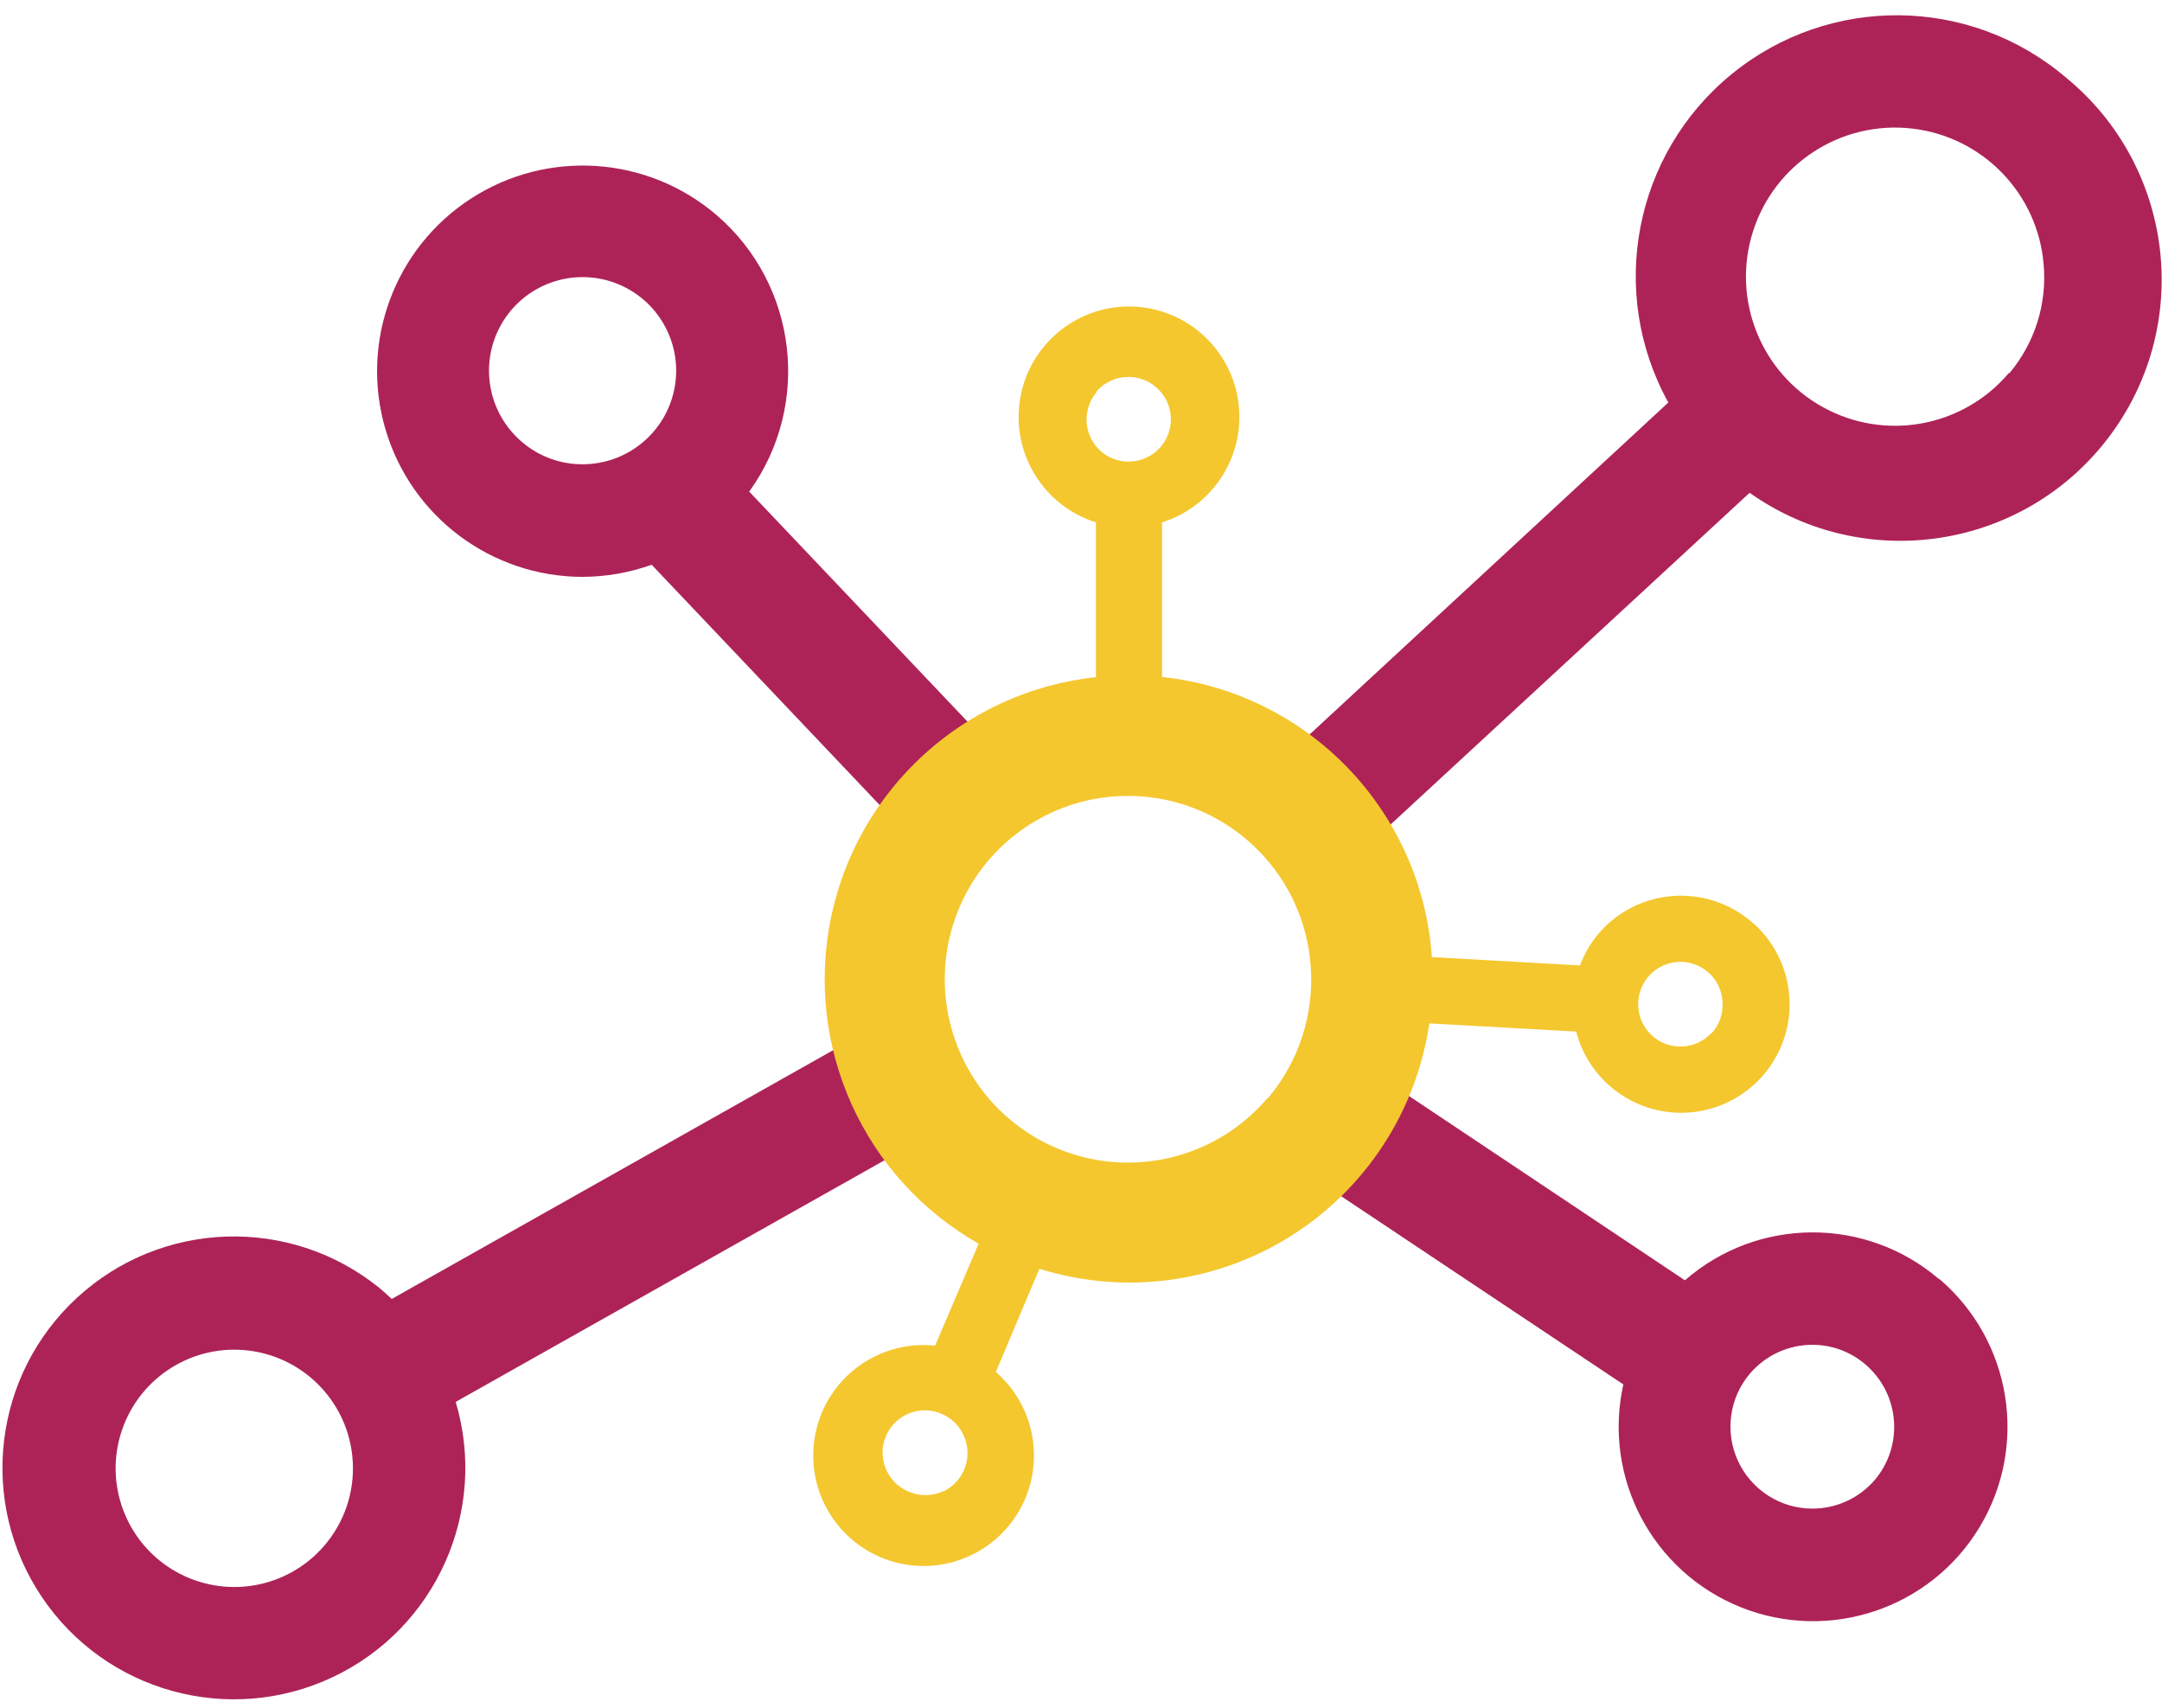
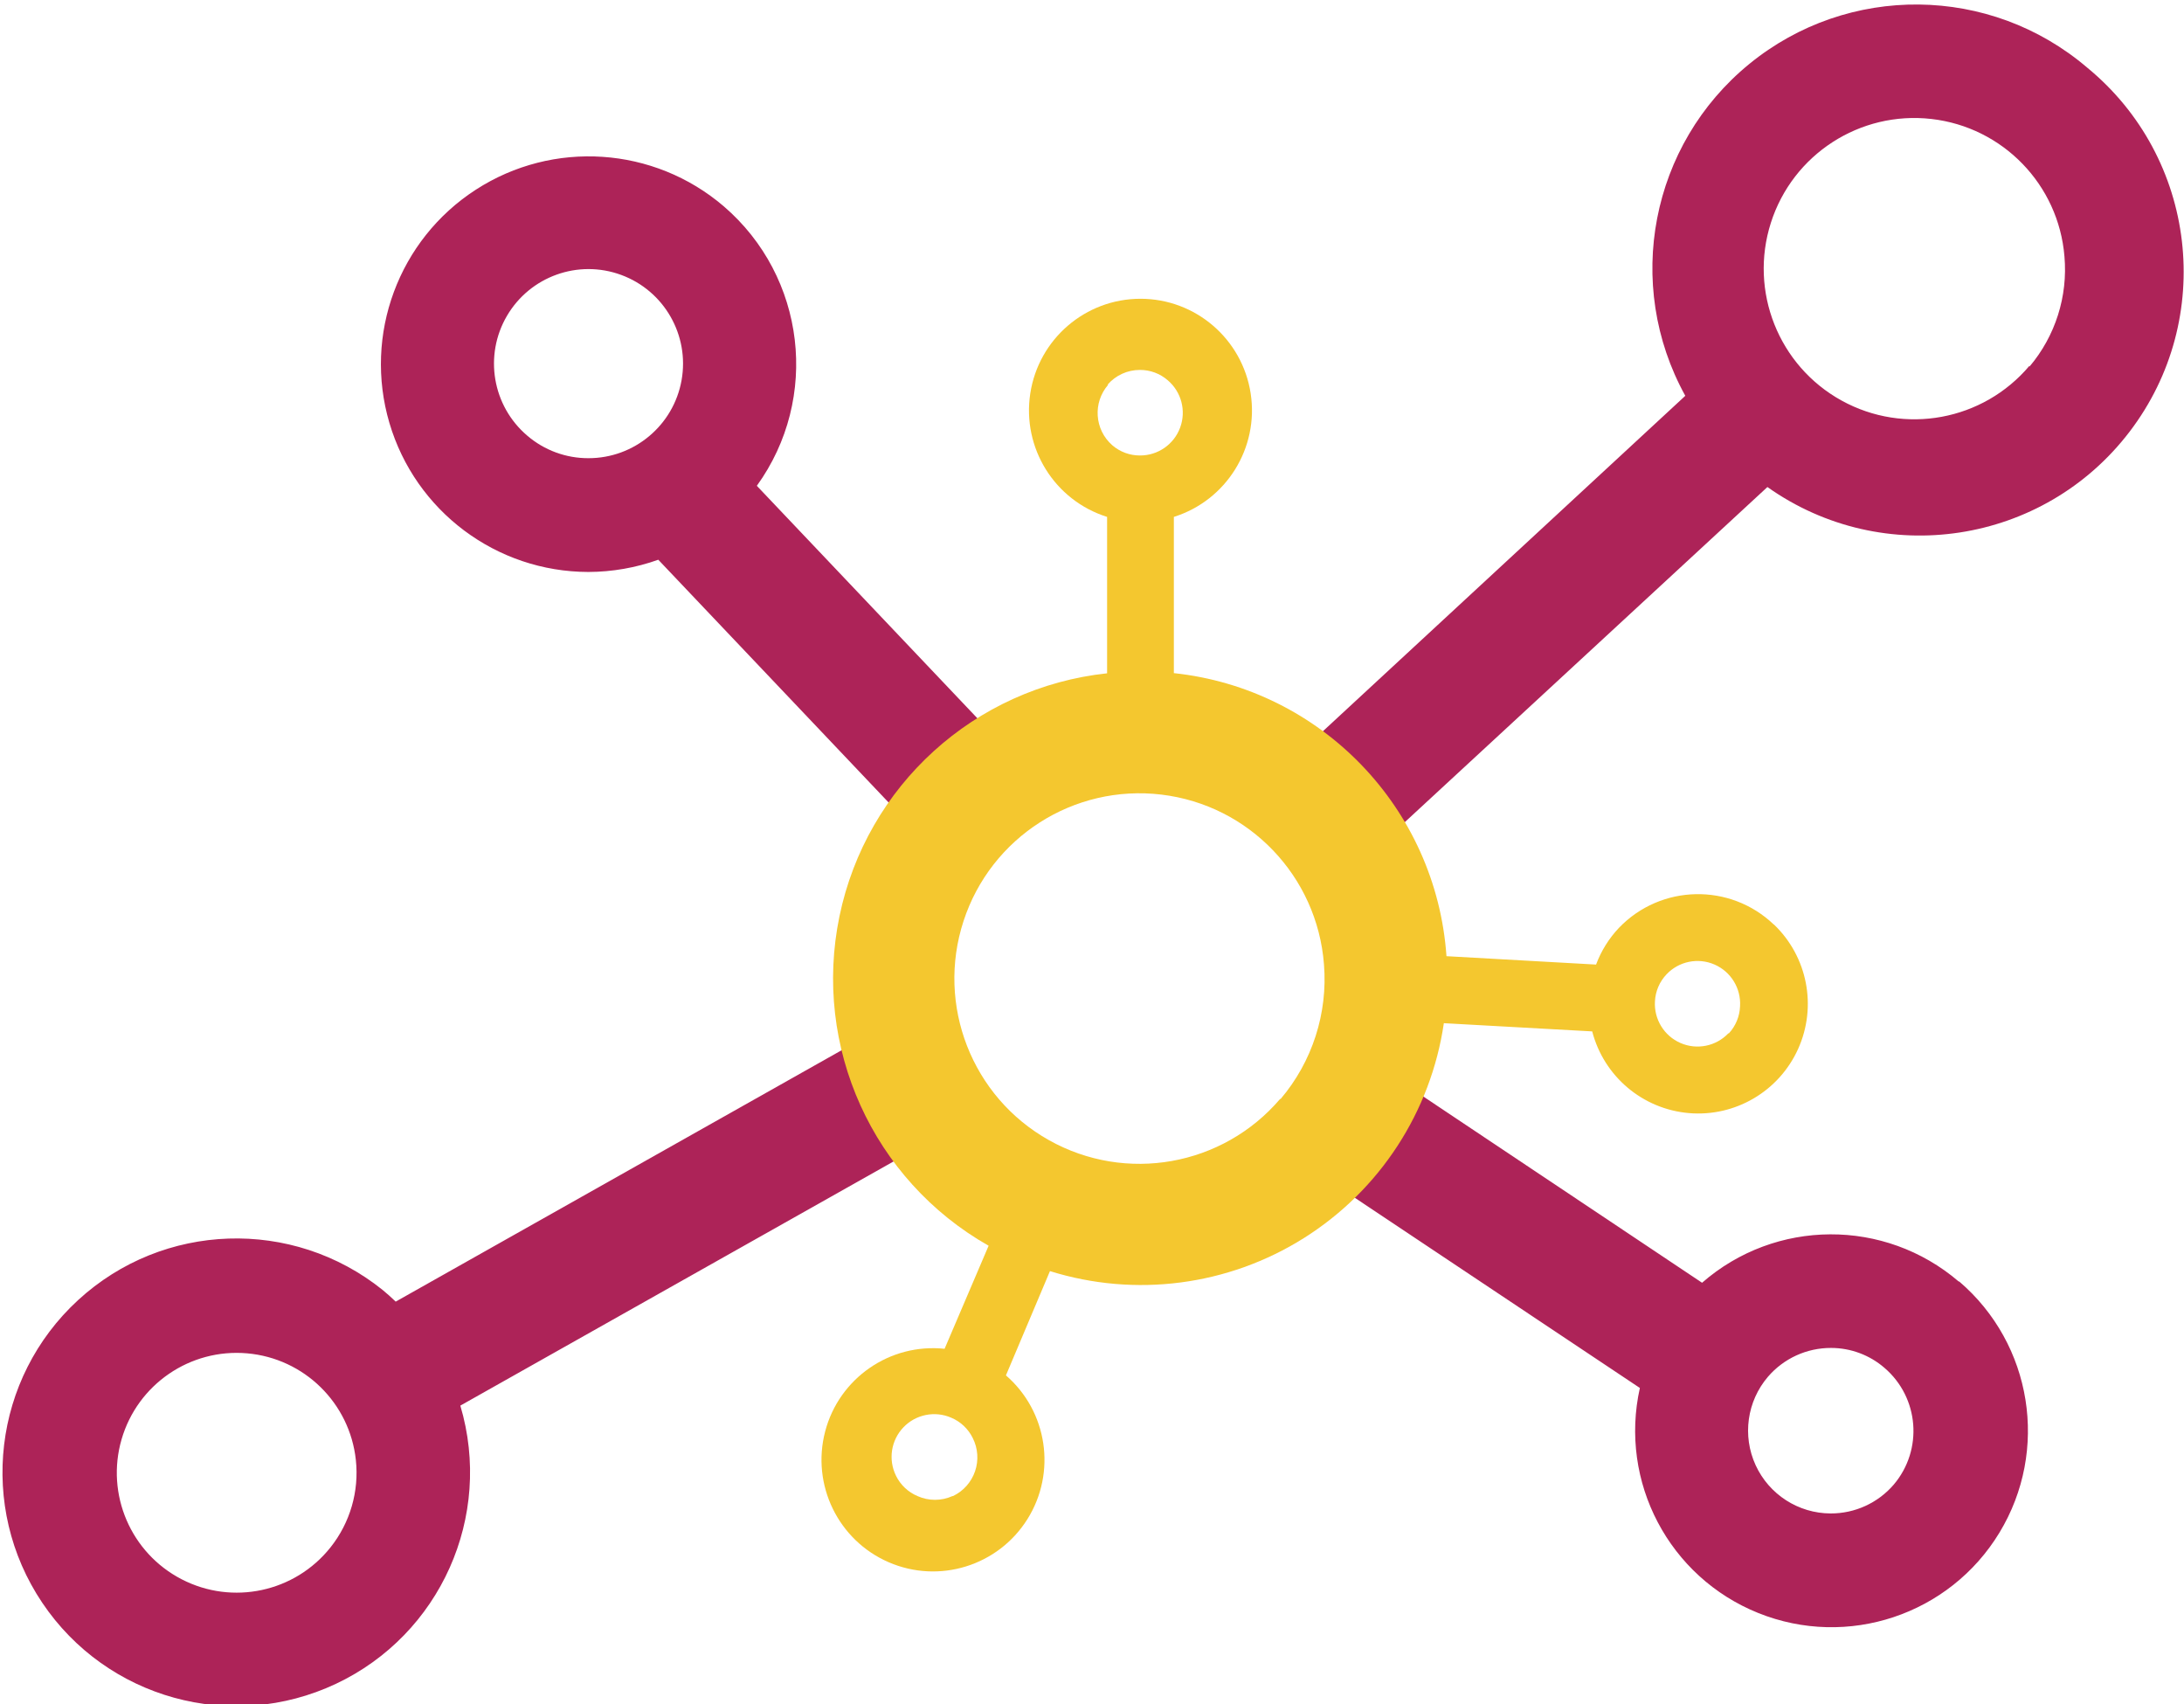
- <svg xmlns="http://www.w3.org/2000/svg" data-name="Ebene 1" viewBox="0 0 125 97.5" width="500" height="395">
+ <svg xmlns="http://www.w3.org/2000/svg" data-name="Ebene 1" viewBox="0 0 125 97.5" width="250" height="195">
  <path class="fade" d="m 41.427,11.807 a 11.89,11.89 0 1 0 -7.75,20.92 12,12 0 0 0 4,-0.7 l 15.81,16.66 a 13.45,13.45 0 0 1 5.08,-4.82 l -15.25,-16.07 a 11.9,11.9 0 0 0 -1.89,-15.99 z m -11.25,13.12 a 5.41,5.41 0 1 1 3.5,1.29 5.35,5.35 0 0 1 -3.5,-1.29 z m 20.86,33.55 -28.39,16 c -0.24,-0.23 -0.49,-0.46 -0.75,-0.67 a 13.38,13.38 0 1 0 4.45,6.62 l 28.13,-15.85 a 14,14 0 0 1 -3.44,-6.1 z m -32.12,30.06 a 6.86,6.86 0 1 1 1.45,-5 6.85,6.85 0 0 1 -1.45,5 z M 119.457,3.867 A 15.09,15.09 0 0 0 96.457,22.647 l -23.44,21.69 a 13.58,13.58 0 0 1 4.75,5.14 l 23.39,-21.61 A 15.1,15.1 0 0 0 119.457,3.867 Z m -3.3,17.06 a 8.62,8.62 0 1 1 2,-6.26 8.6,8.6 0 0 1 -2,6.31 z m -4.05,52.4 a 11.23,11.23 0 0 0 -14.69,0.07 l -18.76,-12.53 a 13.56,13.56 0 0 1 -3.9,5.81 l 19.1,12.74 a 11.24,11.24 0 1 0 18.28,-6.09 z m -3.72,11.62 a 4.74,4.74 0 0 1 -3.61,1.65 4.74,4.74 0 0 1 -3.59,-7.82 4.74,4.74 0 0 1 3.61,-1.65 4.67,4.67 0 0 1 3.06,1.14 4.75,4.75 0 0 1 0.53,6.68 z" fill="#ad2358" />
  <path class="spin" fill="#f4c72f" d="m 101.521,52.899 a 6.281,6.286 0 0 0 -8.861,0.19 6.211,6.216 0 0 0 -1.31,2.102 L 82.788,54.711 A 17.503,17.518 0 0 0 67.185,38.515 v -8.939 a 6.381,6.387 0 1 0 -3.821,0 v 8.949 a 17.553,17.568 0 0 0 -6.781,32.754 l -2.52,5.896 a 6.381,6.387 0 1 0 3.511,1.522 l 2.52,-5.966 A 17.513,17.528 0 0 0 82.638,58.545 l 8.491,0.47 A 6.271,6.276 0 1 0 101.531,52.899 Z M 54.513,85.603 a 2.44,2.442 0 0 1 -2,0 2.41,2.412 0 0 1 -1.23,-1.161 2.44,2.442 0 0 1 3.161,-3.323 2.41,2.412 0 0 1 1.23,1.161 2.45,2.453 0 0 1 -1.13,3.323 z M 63.385,22.018 a 2.44,2.442 0 0 1 1.86,-0.851 2.41,2.412 0 0 1 1.59,0.591 2.44,2.442 0 0 1 -1.59,4.304 2.41,2.412 0 0 1 -1.59,-0.591 2.45,2.453 0 0 1 -0.23,-3.454 z m 9.882,40.862 a 10.592,10.601 0 1 1 2.51,-7.698 10.572,10.581 0 0 1 -2.48,7.698 z m 25.654,-3.754 a 2.44,2.442 0 0 1 -4.201,-1.832 2.41,2.412 0 0 1 0.67,-1.552 2.44,2.442 0 0 1 4.201,1.832 2.41,2.412 0 0 1 -0.64,1.552 z" />
</svg>
